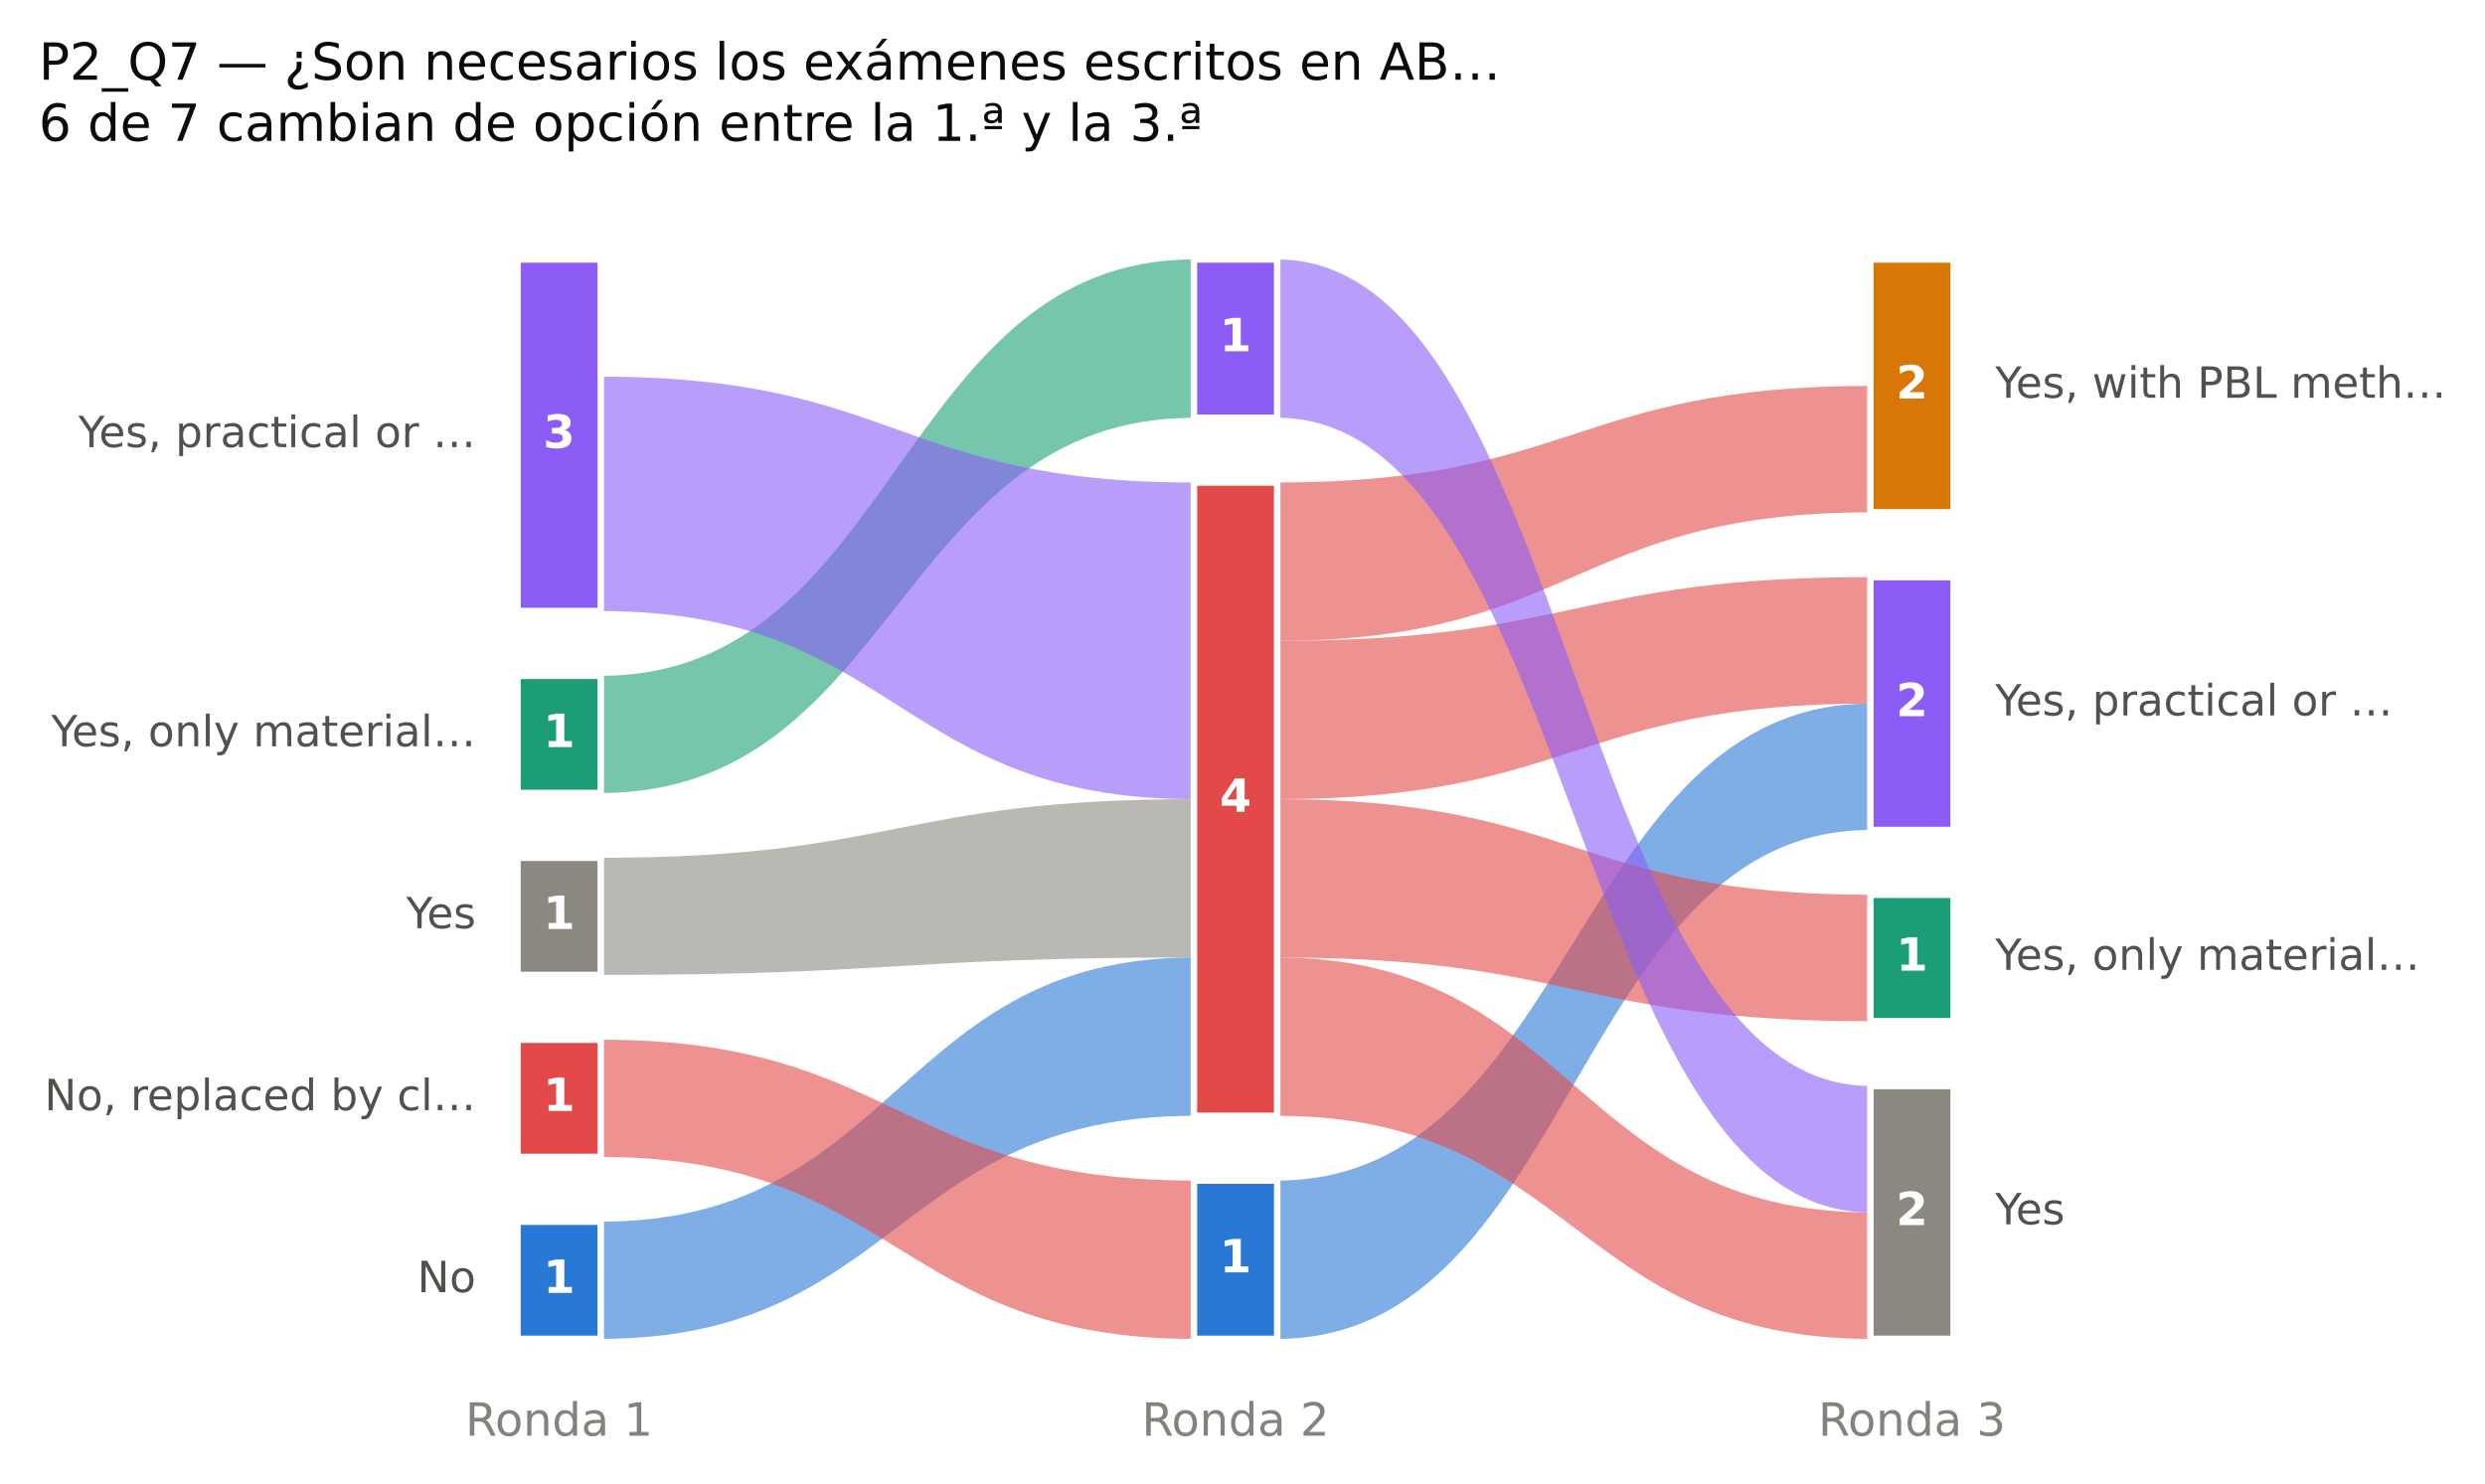
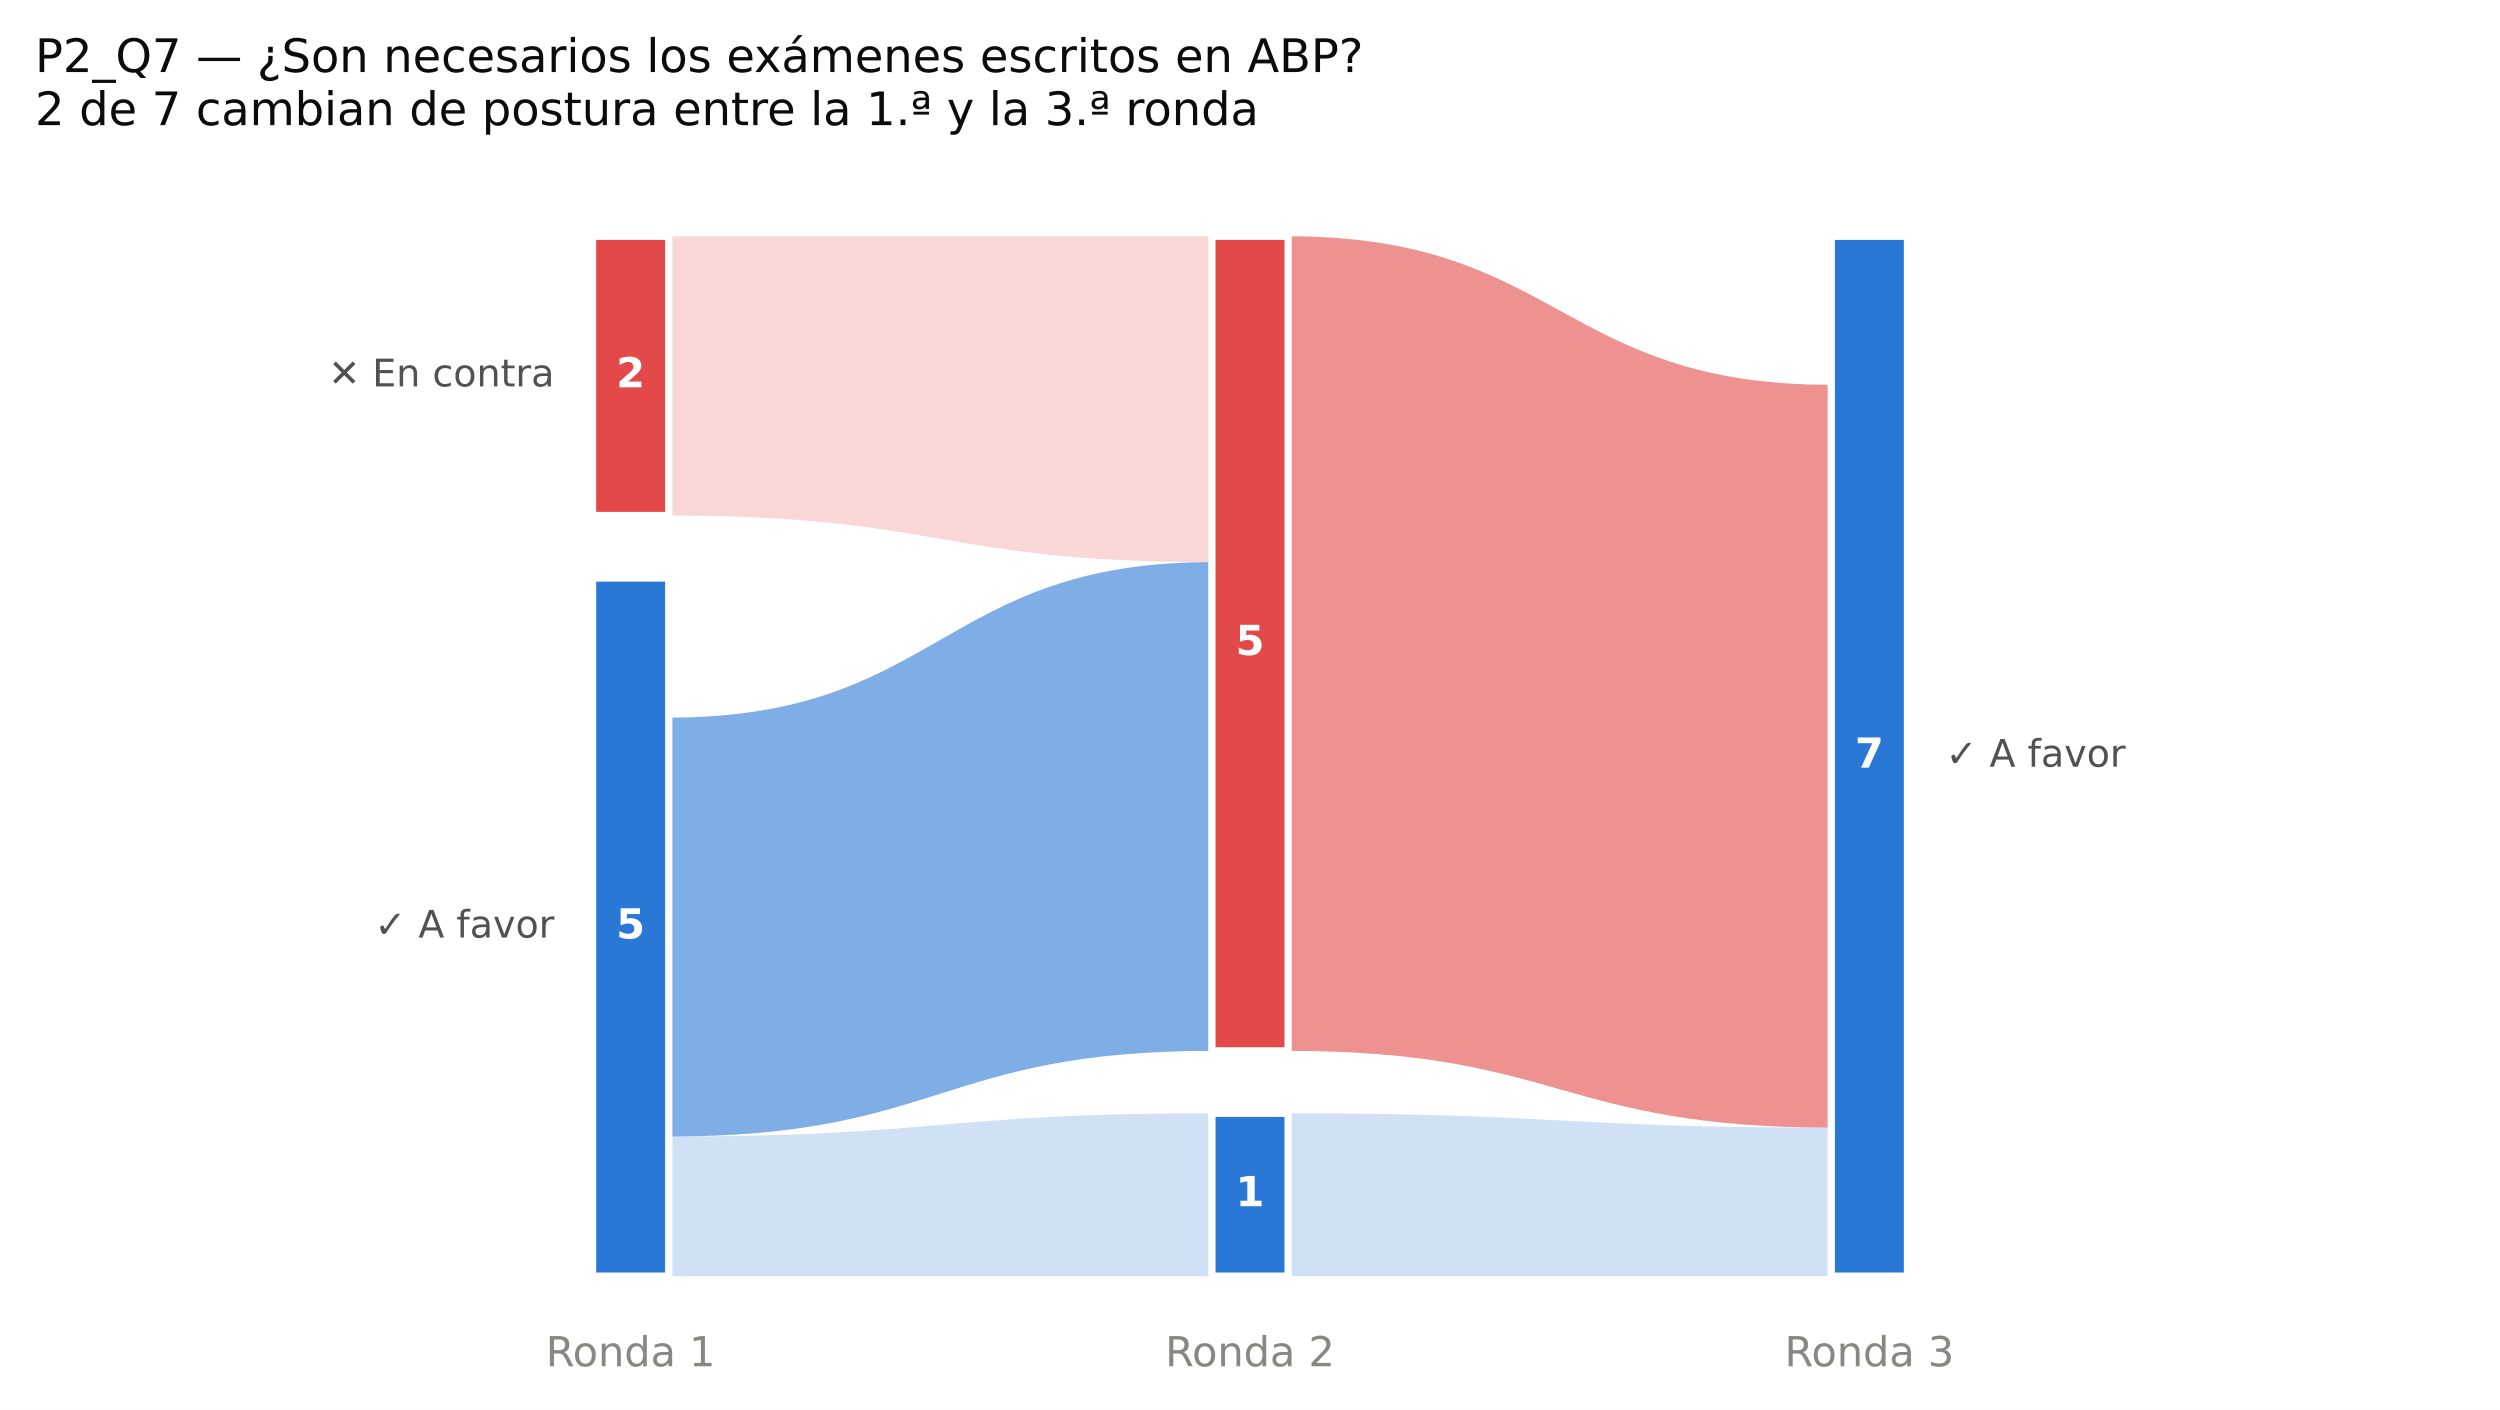
- <svg xmlns="http://www.w3.org/2000/svg" width="461.469pt" height="275.583pt" viewBox="0 0 461.469 275.583" version="1.1">
+ <svg xmlns="http://www.w3.org/2000/svg" width="513.36pt" height="289.527pt" viewBox="0 0 513.36 289.527" version="1.1">
  <defs>
    <style type="text/css">*{stroke-linejoin: round; stroke-linecap: butt}</style>
  </defs>
  <g id="figure_1">
    <g id="patch_1">
-       <path d="M 0 275.583  L 461.469 275.583  L 461.469 0  L 0 0  z " style="fill: #ffffff" />
+       <path d="M 0 289.527  L 513.36 289.527  L 513.36 0  L 0 0  z " style="fill: #ffffff" />
    </g>
    <g id="axes_1">
      <g id="patch_2">
-         <path d="M 7.2 256.657  L 451.688 256.657  L 451.688 36.157  L 7.2 36.157  z " style="fill: #ffffff" />
+         <path d="M 7.2 270.601  L 506.16 270.601  L 506.16 35.701  L 7.2 35.701  z " style="fill: #ffffff" />
      </g>
      <g id="patch_3">
-         <path d="M 111.558 248.638  C 166.636 248.638 166.636 207.211 221.714 207.211  L 221.714 177.811  C 166.636 177.811 166.636 226.875 111.558 226.875  z " clip-path="url(#pe1c5b54c60)" style="fill: #2a78d6; opacity: 0.6" />
+         <path d="M 137.321 262.059  C 193.087 262.059 193.087 262.059 248.853 262.059  L 248.853 228.603  C 193.087 228.603 193.087 233.383 137.321 233.383  z " clip-path="url(#p405c0eb21a)" style="fill: #2a78d6; opacity: 0.22" />
      </g>
      <g id="patch_4">
-         <path d="M 111.558 214.848  C 166.636 214.848 166.636 248.638 221.714 248.638  L 221.714 219.238  C 166.636 219.238 166.636 193.084 111.558 193.084  z " clip-path="url(#pe1c5b54c60)" style="fill: #e34948; opacity: 0.6" />
+         <path d="M 137.321 233.383  C 193.087 233.383 193.087 215.791 248.853 215.791  L 248.853 115.424  C 193.087 115.424 193.087 147.354 137.321 147.354  z " clip-path="url(#p405c0eb21a)" style="fill: #2a78d6; opacity: 0.6" />
      </g>
      <g id="patch_5">
-         <path d="M 111.558 181.057  C 166.636 181.057 166.636 177.811 221.714 177.811  L 221.714 148.411  C 166.636 148.411 166.636 159.293 111.558 159.293  z " clip-path="url(#pe1c5b54c60)" style="fill: #8a8880; opacity: 0.6" />
+         <path d="M 137.321 105.866  C 193.087 105.866 193.087 115.424 248.853 115.424  L 248.853 48.513  C 193.087 48.513 193.087 48.513 137.321 48.513  z " clip-path="url(#p405c0eb21a)" style="fill: #e34948; opacity: 0.22" />
      </g>
      <g id="patch_6">
-         <path d="M 111.558 147.266  C 166.636 147.266 166.636 77.584 221.714 77.584  L 221.714 48.184  C 166.636 48.184 166.636 125.502 111.558 125.502  z " clip-path="url(#pe1c5b54c60)" style="fill: #1b9e77; opacity: 0.6" />
+         <path d="M 264.507 262.059  C 320.273 262.059 320.273 262.059 376.039 262.059  L 376.039 231.552  C 320.273 231.552 320.273 228.603 264.507 228.603  z " clip-path="url(#p405c0eb21a)" style="fill: #2a78d6; opacity: 0.22" />
      </g>
      <g id="patch_7">
-         <path d="M 111.558 113.475  C 166.636 113.475 166.636 148.411 221.714 148.411  L 221.714 89.611  C 166.636 89.611 166.636 69.948 111.558 69.948  z " clip-path="url(#pe1c5b54c60)" style="fill: #8b5cf6; opacity: 0.6" />
-       </g>
-       <g id="patch_8">
-         <path d="M 237.174 248.638  C 292.252 248.638 292.252 154.138 347.33 154.138  L 347.33 130.657  C 292.252 130.657 292.252 219.238 237.174 219.238  z " clip-path="url(#pe1c5b54c60)" style="fill: #2a78d6; opacity: 0.6" />
-       </g>
-       <g id="patch_9">
-         <path d="M 237.174 207.211  C 292.252 207.211 292.252 248.638 347.33 248.638  L 347.33 225.157  C 292.252 225.157 292.252 177.811 237.174 177.811  z " clip-path="url(#pe1c5b54c60)" style="fill: #e34948; opacity: 0.6" />
-       </g>
-       <g id="patch_10">
-         <path d="M 237.174 177.811  C 292.252 177.811 292.252 189.648 347.33 189.648  L 347.33 166.166  C 292.252 166.166 292.252 148.411 237.174 148.411  z " clip-path="url(#pe1c5b54c60)" style="fill: #e34948; opacity: 0.6" />
-       </g>
-       <g id="patch_11">
-         <path d="M 237.174 148.411  C 292.252 148.411 292.252 130.657 347.33 130.657  L 347.33 107.175  C 292.252 107.175 292.252 119.011 237.174 119.011  z " clip-path="url(#pe1c5b54c60)" style="fill: #e34948; opacity: 0.6" />
-       </g>
-       <g id="patch_12">
-         <path d="M 237.174 119.011  C 292.252 119.011 292.252 95.148 347.33 95.148  L 347.33 71.666  C 292.252 71.666 292.252 89.611 237.174 89.611  z " clip-path="url(#pe1c5b54c60)" style="fill: #e34948; opacity: 0.6" />
-       </g>
-       <g id="patch_13">
-         <path d="M 237.174 77.584  C 292.252 77.584 292.252 225.157 347.33 225.157  L 347.33 201.675  C 292.252 201.675 292.252 48.184 237.174 48.184  z " clip-path="url(#pe1c5b54c60)" style="fill: #8b5cf6; opacity: 0.6" />
+         <path d="M 264.507 215.791  C 320.273 215.791 320.273 231.552 376.039 231.552  L 376.039 79.02  C 320.273 79.02 320.273 48.513 264.507 48.513  z " clip-path="url(#p405c0eb21a)" style="fill: #e34948; opacity: 0.6" />
      </g>
      <g id="matplotlib.axis_1">
        <g id="xtick_1">
          <g id="line2d_1" />
          <g id="text_1">
-             <text style="font-size: 8.5px; font-family: 'DejaVu Sans', 'Helvetica', 'Arial', sans-serif; text-anchor: middle; fill: #84827c" x="103.828" y="266.615" transform="rotate(-0 103.8278 266.6153)">Ronda 1</text>
+             <text style="font-size: 8.5px; font-family: 'DejaVu Sans', 'Helvetica', 'Arial', sans-serif; text-anchor: middle; fill: #898781" x="129.494" y="280.559" transform="rotate(-0 129.4941 280.5593)">Ronda 1</text>
          </g>
        </g>
        <g id="xtick_2">
          <g id="line2d_2" />
          <g id="text_2">
-             <text style="font-size: 8.5px; font-family: 'DejaVu Sans', 'Helvetica', 'Arial', sans-serif; text-anchor: middle; fill: #84827c" x="229.444" y="266.615" transform="rotate(-0 229.444 266.6153)">Ronda 2</text>
+             <text style="font-size: 8.5px; font-family: 'DejaVu Sans', 'Helvetica', 'Arial', sans-serif; text-anchor: middle; fill: #898781" x="256.68" y="280.559" transform="rotate(-0 256.68 280.5593)">Ronda 2</text>
          </g>
        </g>
        <g id="xtick_3">
          <g id="line2d_3" />
          <g id="text_3">
-             <text style="font-size: 8.5px; font-family: 'DejaVu Sans', 'Helvetica', 'Arial', sans-serif; text-anchor: middle; fill: #84827c" x="355.06" y="266.615" transform="rotate(-0 355.0602 266.6153)">Ronda 3</text>
+             <text style="font-size: 8.5px; font-family: 'DejaVu Sans', 'Helvetica', 'Arial', sans-serif; text-anchor: middle; fill: #898781" x="383.866" y="280.559" transform="rotate(-0 383.8659 280.5593)">Ronda 3</text>
          </g>
        </g>
      </g>
      <g id="matplotlib.axis_2" />
-       <g id="patch_14">
-         <path d="M 96.098 248.638  L 111.558 248.638  L 111.558 226.875  L 96.098 226.875  z " clip-path="url(#pe1c5b54c60)" style="fill: #2a78d6; stroke: #ffffff; stroke-width: 1.2; stroke-linejoin: miter" />
+       <g id="patch_8">
+         <path d="M 121.667 262.059  L 137.321 262.059  L 137.321 118.678  L 121.667 118.678  z " clip-path="url(#p405c0eb21a)" style="fill: #2a78d6; stroke: #ffffff; stroke-width: 1.5; stroke-linejoin: miter" />
      </g>
-       <g id="patch_15">
-         <path d="M 96.098 214.848  L 111.558 214.848  L 111.558 193.084  L 96.098 193.084  z " clip-path="url(#pe1c5b54c60)" style="fill: #e34948; stroke: #ffffff; stroke-width: 1.2; stroke-linejoin: miter" />
+       <g id="patch_9">
+         <path d="M 121.667 105.866  L 137.321 105.866  L 137.321 48.513  L 121.667 48.513  z " clip-path="url(#p405c0eb21a)" style="fill: #e34948; stroke: #ffffff; stroke-width: 1.5; stroke-linejoin: miter" />
      </g>
-       <g id="patch_16">
-         <path d="M 96.098 181.057  L 111.558 181.057  L 111.558 159.293  L 96.098 159.293  z " clip-path="url(#pe1c5b54c60)" style="fill: #8a8880; stroke: #ffffff; stroke-width: 1.2; stroke-linejoin: miter" />
+       <g id="patch_10">
+         <path d="M 248.853 262.059  L 264.507 262.059  L 264.507 228.603  L 248.853 228.603  z " clip-path="url(#p405c0eb21a)" style="fill: #2a78d6; stroke: #ffffff; stroke-width: 1.5; stroke-linejoin: miter" />
      </g>
-       <g id="patch_17">
-         <path d="M 96.098 147.266  L 111.558 147.266  L 111.558 125.502  L 96.098 125.502  z " clip-path="url(#pe1c5b54c60)" style="fill: #1b9e77; stroke: #ffffff; stroke-width: 1.2; stroke-linejoin: miter" />
+       <g id="patch_11">
+         <path d="M 248.853 215.791  L 264.507 215.791  L 264.507 48.513  L 248.853 48.513  z " clip-path="url(#p405c0eb21a)" style="fill: #e34948; stroke: #ffffff; stroke-width: 1.5; stroke-linejoin: miter" />
      </g>
-       <g id="patch_18">
-         <path d="M 96.098 113.475  L 111.558 113.475  L 111.558 48.184  L 96.098 48.184  z " clip-path="url(#pe1c5b54c60)" style="fill: #8b5cf6; stroke: #ffffff; stroke-width: 1.2; stroke-linejoin: miter" />
-       </g>
-       <g id="patch_19">
-         <path d="M 221.714 248.638  L 237.174 248.638  L 237.174 219.238  L 221.714 219.238  z " clip-path="url(#pe1c5b54c60)" style="fill: #2a78d6; stroke: #ffffff; stroke-width: 1.2; stroke-linejoin: miter" />
-       </g>
-       <g id="patch_20">
-         <path d="M 221.714 207.211  L 237.174 207.211  L 237.174 89.611  L 221.714 89.611  z " clip-path="url(#pe1c5b54c60)" style="fill: #e34948; stroke: #ffffff; stroke-width: 1.2; stroke-linejoin: miter" />
-       </g>
-       <g id="patch_21">
-         <path d="M 221.714 77.584  L 237.174 77.584  L 237.174 48.184  L 221.714 48.184  z " clip-path="url(#pe1c5b54c60)" style="fill: #8b5cf6; stroke: #ffffff; stroke-width: 1.2; stroke-linejoin: miter" />
-       </g>
-       <g id="patch_22">
-         <path d="M 347.33 248.638  L 362.79 248.638  L 362.79 201.675  L 347.33 201.675  z " clip-path="url(#pe1c5b54c60)" style="fill: #8a8880; stroke: #ffffff; stroke-width: 1.2; stroke-linejoin: miter" />
-       </g>
-       <g id="patch_23">
-         <path d="M 347.33 189.648  L 362.79 189.648  L 362.79 166.166  L 347.33 166.166  z " clip-path="url(#pe1c5b54c60)" style="fill: #1b9e77; stroke: #ffffff; stroke-width: 1.2; stroke-linejoin: miter" />
-       </g>
-       <g id="patch_24">
-         <path d="M 347.33 154.138  L 362.79 154.138  L 362.79 107.175  L 347.33 107.175  z " clip-path="url(#pe1c5b54c60)" style="fill: #8b5cf6; stroke: #ffffff; stroke-width: 1.2; stroke-linejoin: miter" />
-       </g>
-       <g id="patch_25">
-         <path d="M 347.33 95.148  L 362.79 95.148  L 362.79 48.184  L 347.33 48.184  z " clip-path="url(#pe1c5b54c60)" style="fill: #d97706; stroke: #ffffff; stroke-width: 1.2; stroke-linejoin: miter" />
+       <g id="patch_12">
+         <path d="M 376.039 262.059  L 391.693 262.059  L 391.693 48.513  L 376.039 48.513  z " clip-path="url(#p405c0eb21a)" style="fill: #2a78d6; stroke: #ffffff; stroke-width: 1.5; stroke-linejoin: miter" />
      </g>
      <g id="text_4">
-         <text style="font-size: 9.5px; font-family: 'DejaVu Sans', 'Helvetica', 'Arial', sans-serif; fill: #0b0b0b" transform="translate(7.2 14.79852)">P2_Q7 — ¿Son necesarios los exámenes escritos en AB…</text>
-         <text style="font-size: 9.5px; font-family: 'DejaVu Sans', 'Helvetica', 'Arial', sans-serif; fill: #0b0b0b" transform="translate(7.2 26.15666)">6 de 7 cambian de opción entre la 1.ª y la 3.ª</text>
+         <text style="font-size: 9.5px; font-family: 'DejaVu Sans', 'Helvetica', 'Arial', sans-serif; fill: #0b0b0b" transform="translate(7.2 14.79852)">P2_Q7 — ¿Son necesarios los exámenes escritos en ABP?</text>
+         <text style="font-size: 9.5px; font-family: 'DejaVu Sans', 'Helvetica', 'Arial', sans-serif; fill: #0b0b0b" transform="translate(7.2 25.70066)">2 de 7 cambian de postura entre la 1.ª y la 3.ª ronda</text>
      </g>
      <g id="text_5">
-         <text style="font-weight: 700; font-size: 8.5px; font-family: 'DejaVu Sans', 'Helvetica', 'Arial', sans-serif; text-anchor: middle; fill: #ffffff" x="103.828" y="240.102" transform="rotate(-0 103.8278 240.1021)">1</text>
+         <text style="font-weight: 700; font-size: 8.5px; font-family: 'DejaVu Sans', 'Helvetica', 'Arial', sans-serif; text-anchor: middle; fill: #ffffff" x="129.494" y="192.714" transform="rotate(-0 129.4941 192.714)">5</text>
      </g>
      <g id="text_6">
-         <text style="font-size: 8px; font-family: 'DejaVu Sans', 'Helvetica', 'Arial', sans-serif; text-anchor: end; fill: #52514e" x="88.367" y="239.964" transform="rotate(-0 88.36739 239.9642)">No</text>
+         <text style="font-size: 7.8px; font-family: 'DejaVu Sans', 'Helvetica', 'Arial', sans-serif; text-anchor: end; fill: #52514e" x="113.84" y="192.521" transform="rotate(-0 113.8405 192.5209)">✓  A favor</text>
      </g>
      <g id="text_7">
-         <text style="font-weight: 700; font-size: 8.5px; font-family: 'DejaVu Sans', 'Helvetica', 'Arial', sans-serif; text-anchor: middle; fill: #ffffff" x="103.828" y="206.311" transform="rotate(-0 103.8278 206.3112)">1</text>
+         <text style="font-weight: 700; font-size: 8.5px; font-family: 'DejaVu Sans', 'Helvetica', 'Arial', sans-serif; text-anchor: middle; fill: #ffffff" x="129.494" y="79.535" transform="rotate(-0 129.4941 79.53496)">2</text>
      </g>
      <g id="text_8">
-         <text style="font-size: 8px; font-family: 'DejaVu Sans', 'Helvetica', 'Arial', sans-serif; text-anchor: end; fill: #52514e" x="88.367" y="206.173" transform="rotate(-0 88.36739 206.1732)">No, replaced by cl…</text>
+         <text style="font-size: 7.8px; font-family: 'DejaVu Sans', 'Helvetica', 'Arial', sans-serif; text-anchor: end; fill: #52514e" x="113.84" y="79.342" transform="rotate(-0 113.8405 79.3418)">✕  En contra</text>
      </g>
      <g id="text_9">
-         <text style="font-weight: 700; font-size: 8.5px; font-family: 'DejaVu Sans', 'Helvetica', 'Arial', sans-serif; text-anchor: middle; fill: #ffffff" x="103.828" y="172.52" transform="rotate(-0 103.8278 172.5203)">1</text>
+         <text style="font-weight: 700; font-size: 8.5px; font-family: 'DejaVu Sans', 'Helvetica', 'Arial', sans-serif; text-anchor: middle; fill: #ffffff" x="256.68" y="247.677" transform="rotate(-0 256.68 247.6766)">1</text>
      </g>
      <g id="text_10">
-         <text style="font-size: 8px; font-family: 'DejaVu Sans', 'Helvetica', 'Arial', sans-serif; text-anchor: end; fill: #52514e" x="88.367" y="172.382" transform="rotate(-0 88.36739 172.3823)">Yes</text>
+         <text style="font-weight: 700; font-size: 8.5px; font-family: 'DejaVu Sans', 'Helvetica', 'Arial', sans-serif; text-anchor: middle; fill: #ffffff" x="256.68" y="134.497" transform="rotate(-0 256.68 134.4975)">5</text>
      </g>
      <g id="text_11">
-         <text style="font-weight: 700; font-size: 8.5px; font-family: 'DejaVu Sans', 'Helvetica', 'Arial', sans-serif; text-anchor: middle; fill: #ffffff" x="103.828" y="138.729" transform="rotate(-0 103.8278 138.7294)">1</text>
+         <text style="font-weight: 700; font-size: 8.5px; font-family: 'DejaVu Sans', 'Helvetica', 'Arial', sans-serif; text-anchor: middle; fill: #ffffff" x="383.866" y="157.632" transform="rotate(-0 383.8659 157.6316)">7</text>
      </g>
      <g id="text_12">
-         <text style="font-size: 8px; font-family: 'DejaVu Sans', 'Helvetica', 'Arial', sans-serif; text-anchor: end; fill: #52514e" x="88.367" y="138.591" transform="rotate(-0 88.36739 138.5914)">Yes, only material…</text>
-       </g>
-       <g id="text_13">
-         <text style="font-weight: 700; font-size: 8.5px; font-family: 'DejaVu Sans', 'Helvetica', 'Arial', sans-serif; text-anchor: middle; fill: #ffffff" x="103.828" y="83.175" transform="rotate(-0 103.8278 83.17485)">3</text>
-       </g>
-       <g id="text_14">
-         <text style="font-size: 8px; font-family: 'DejaVu Sans', 'Helvetica', 'Arial', sans-serif; text-anchor: end; fill: #52514e" x="88.367" y="83.037" transform="rotate(-0 88.36739 83.03688)">Yes, practical or …</text>
-       </g>
-       <g id="text_15">
-         <text style="font-weight: 700; font-size: 8.5px; font-family: 'DejaVu Sans', 'Helvetica', 'Arial', sans-serif; text-anchor: middle; fill: #ffffff" x="229.444" y="236.284" transform="rotate(-0 229.444 236.2839)">1</text>
-       </g>
-       <g id="text_16">
-         <text style="font-weight: 700; font-size: 8.5px; font-family: 'DejaVu Sans', 'Helvetica', 'Arial', sans-serif; text-anchor: middle; fill: #ffffff" x="229.444" y="150.757" transform="rotate(-0 229.444 150.7567)">4</text>
-       </g>
-       <g id="text_17">
-         <text style="font-weight: 700; font-size: 8.5px; font-family: 'DejaVu Sans', 'Helvetica', 'Arial', sans-serif; text-anchor: middle; fill: #ffffff" x="229.444" y="65.229" transform="rotate(-0 229.444 65.2294)">1</text>
-       </g>
-       <g id="text_18">
-         <text style="font-weight: 700; font-size: 8.5px; font-family: 'DejaVu Sans', 'Helvetica', 'Arial', sans-serif; text-anchor: middle; fill: #ffffff" x="355.06" y="227.502" transform="rotate(-0 355.0602 227.5021)">2</text>
-       </g>
-       <g id="text_19">
-         <text style="font-size: 8px; font-family: 'DejaVu Sans', 'Helvetica', 'Arial', sans-serif; text-anchor: start; fill: #52514e" x="370.521" y="227.364" transform="rotate(-0 370.5207 227.3642)">Yes</text>
-       </g>
-       <g id="text_20">
-         <text style="font-weight: 700; font-size: 8.5px; font-family: 'DejaVu Sans', 'Helvetica', 'Arial', sans-serif; text-anchor: middle; fill: #ffffff" x="355.06" y="180.252" transform="rotate(-0 355.0602 180.2521)">1</text>
-       </g>
-       <g id="text_21">
-         <text style="font-size: 8px; font-family: 'DejaVu Sans', 'Helvetica', 'Arial', sans-serif; text-anchor: start; fill: #52514e" x="370.521" y="180.114" transform="rotate(-0 370.5207 180.1142)">Yes, only material…</text>
-       </g>
-       <g id="text_22">
-         <text style="font-weight: 700; font-size: 8.5px; font-family: 'DejaVu Sans', 'Helvetica', 'Arial', sans-serif; text-anchor: middle; fill: #ffffff" x="355.06" y="133.002" transform="rotate(-0 355.0602 133.0021)">2</text>
-       </g>
-       <g id="text_23">
-         <text style="font-size: 8px; font-family: 'DejaVu Sans', 'Helvetica', 'Arial', sans-serif; text-anchor: start; fill: #52514e" x="370.521" y="132.864" transform="rotate(-0 370.5207 132.8642)">Yes, practical or …</text>
-       </g>
-       <g id="text_24">
-         <text style="font-weight: 700; font-size: 8.5px; font-family: 'DejaVu Sans', 'Helvetica', 'Arial', sans-serif; text-anchor: middle; fill: #ffffff" x="355.06" y="74.011" transform="rotate(-0 355.0602 74.01122)">2</text>
-       </g>
-       <g id="text_25">
-         <text style="font-size: 8px; font-family: 'DejaVu Sans', 'Helvetica', 'Arial', sans-serif; text-anchor: start; fill: #52514e" x="370.521" y="73.873" transform="rotate(-0 370.5207 73.87325)">Yes, with PBL meth…</text>
+         <text style="font-size: 7.8px; font-family: 'DejaVu Sans', 'Helvetica', 'Arial', sans-serif; text-anchor: start; fill: #52514e" x="399.52" y="157.438" transform="rotate(-0 399.5195 157.4384)">✓  A favor</text>
      </g>
    </g>
  </g>
  <defs>
-     <clipPath id="pe1c5b54c60">
-       <rect x="7.2" y="36.157" width="444.488" height="220.5" />
+     <clipPath id="p405c0eb21a">
+       <rect x="7.2" y="35.701" width="498.96" height="234.9" />
    </clipPath>
  </defs>
</svg>
